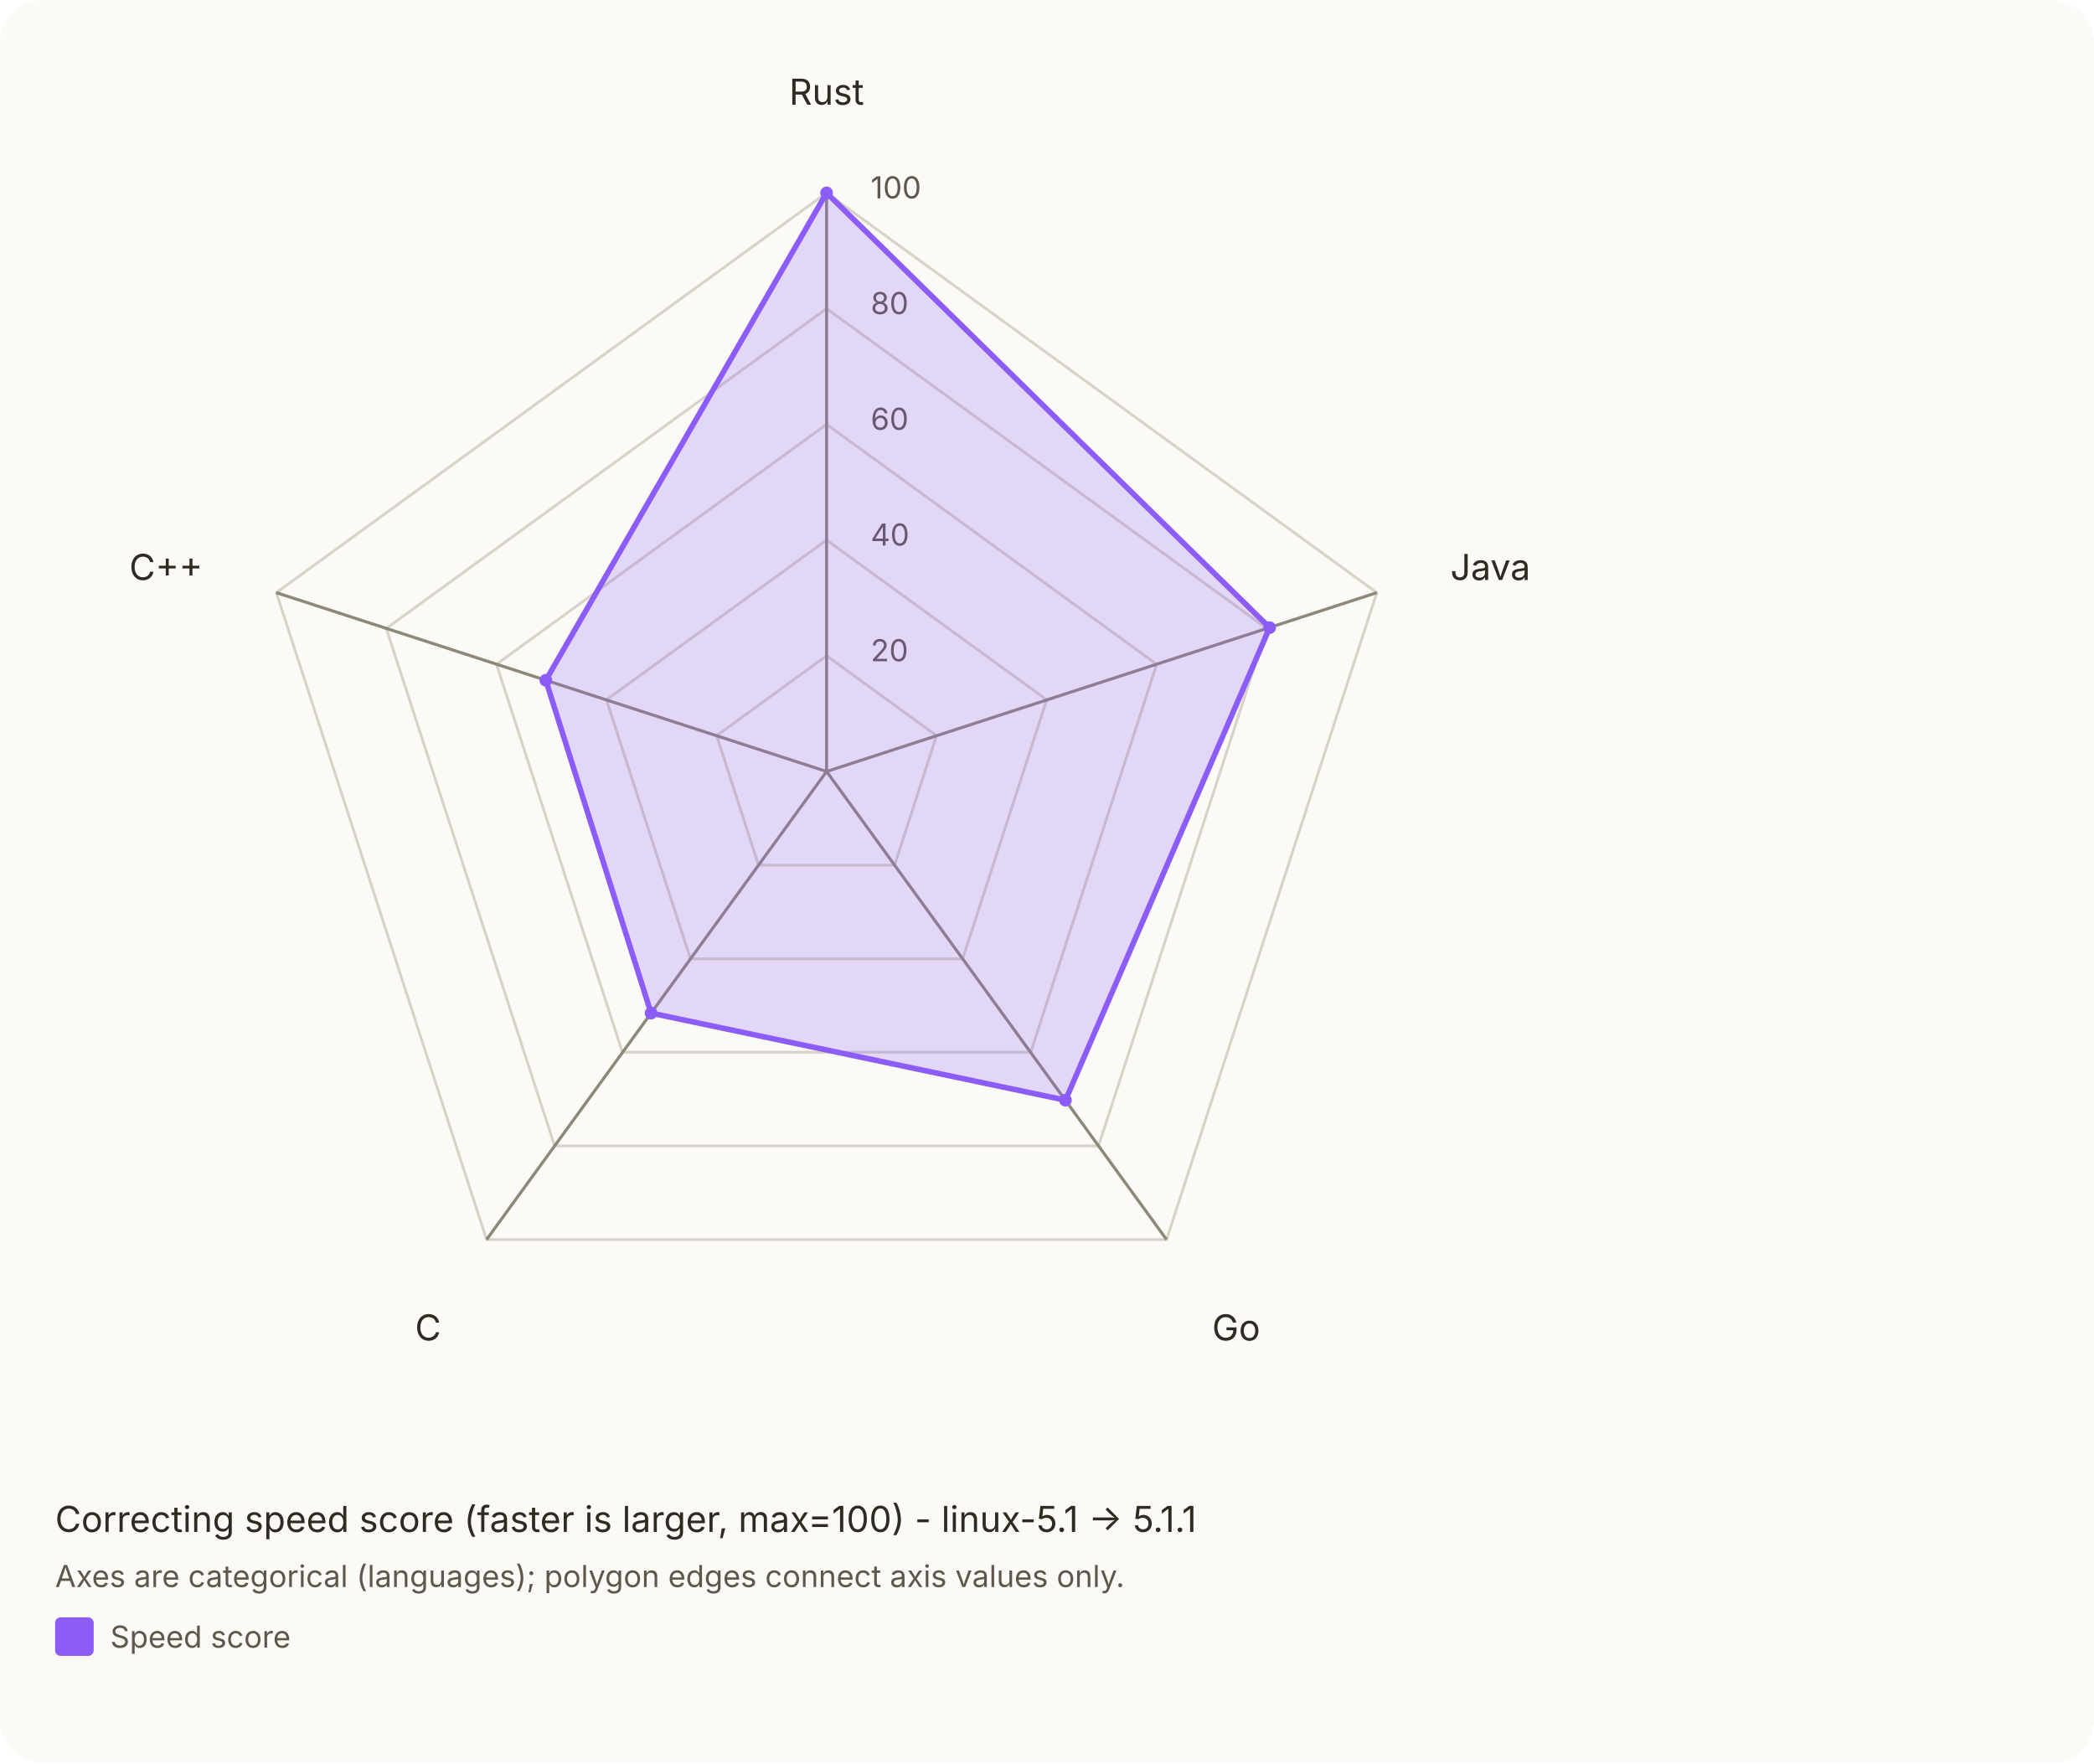
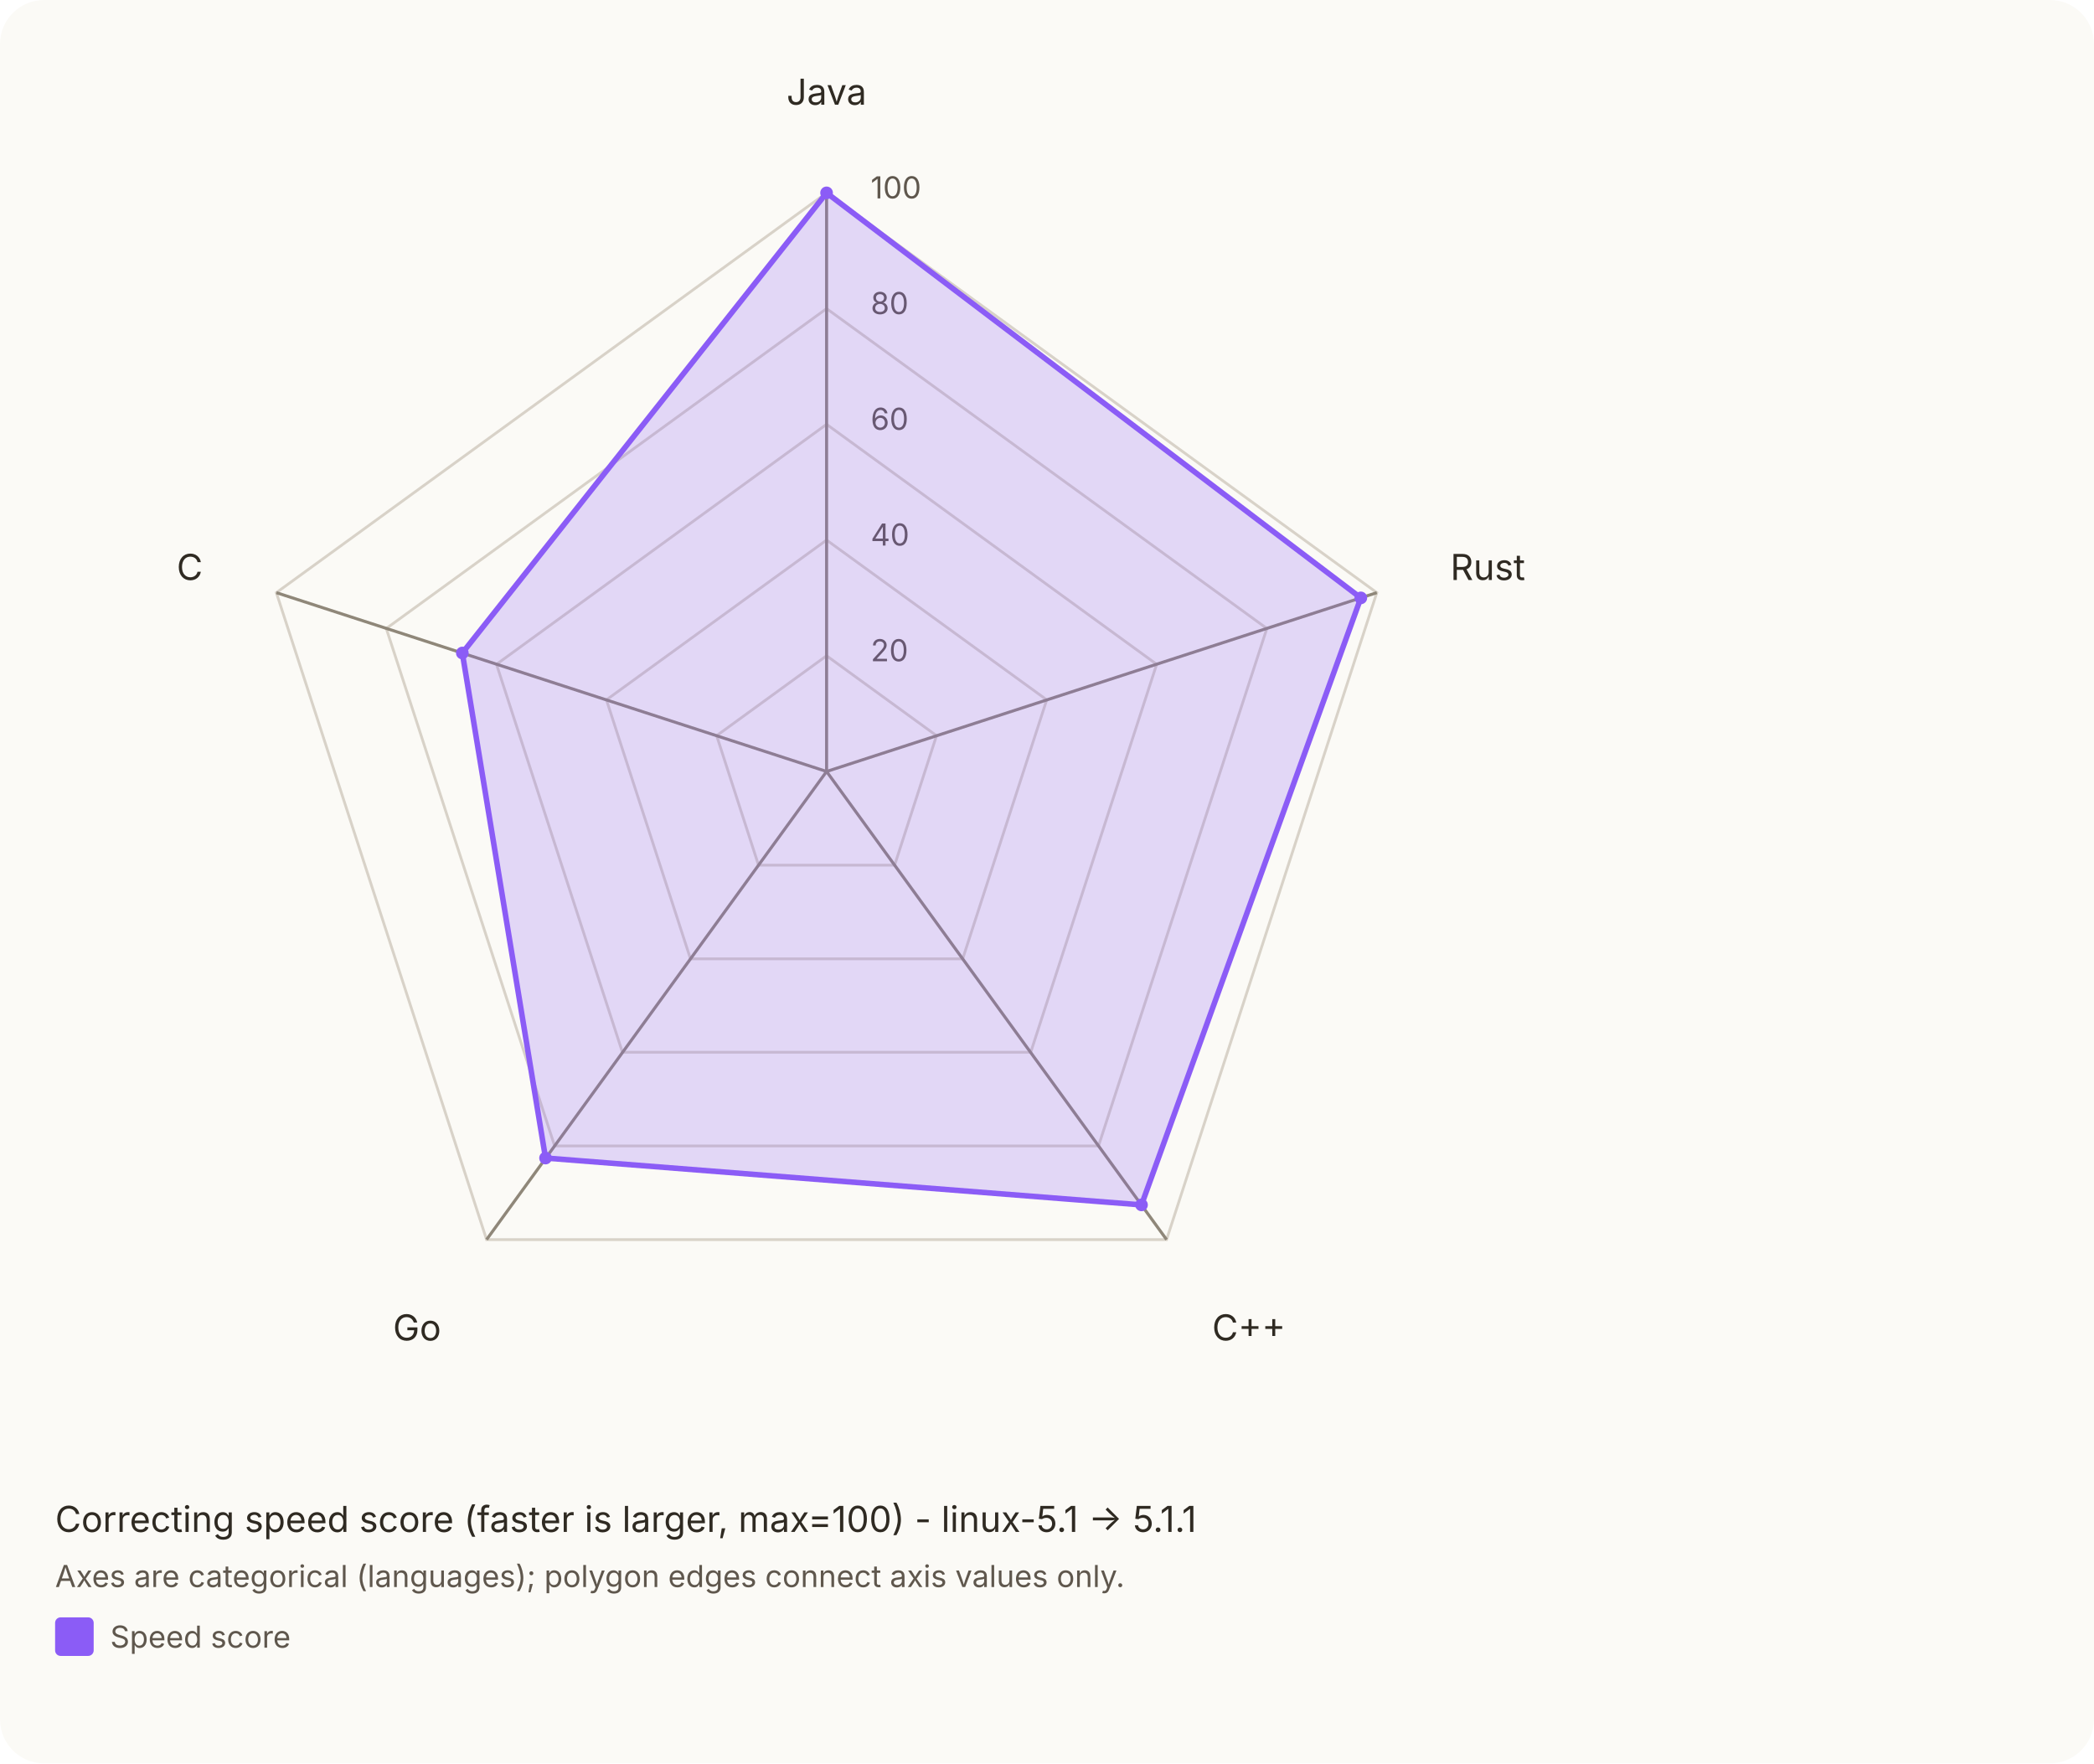
<svg xmlns="http://www.w3.org/2000/svg" viewBox="0 0 760 640" role="img" aria-labelledby="title desc">
  <style>
    .bg { fill: #fbfaf6; }
    .grid { fill: none; stroke: #d8d2c8; stroke-width: 1; }
    .axis { stroke: #8f8779; stroke-width: 1.1; }
    .label { fill: #2f2a22; font: 13px ui-sans-serif, -apple-system, BlinkMacSystemFont, "Segoe UI", sans-serif; }
    .small { fill: #5f574d; font: 11px ui-sans-serif, -apple-system, BlinkMacSystemFont, "Segoe UI", sans-serif; }
  </style>
  <rect class="bg" x="0" y="0" width="760" height="640" rx="16" />
  <polygon class="grid" points="300.0,238.0 339.9,267.0 324.7,314.0 275.3,314.0 260.1,267.0" />
  <polygon class="grid" points="300.0,196.0 379.9,254.0 349.4,348.0 250.6,348.0 220.1,254.0" />
  <polygon class="grid" points="300.0,154.0 419.8,241.1 374.1,381.9 225.9,381.9 180.2,241.1" />
  <polygon class="grid" points="300.0,112.0 459.8,228.1 398.7,415.9 201.3,415.9 140.2,228.1" />
  <polygon class="grid" points="300.0,70.0 499.7,215.1 423.4,449.9 176.6,449.9 100.3,215.1" />
  <line class="axis" x1="300" y1="280" x2="300.0" y2="70.0" />
  <line class="axis" x1="300" y1="280" x2="499.7" y2="215.1" />
  <line class="axis" x1="300" y1="280" x2="423.4" y2="449.9" />
  <line class="axis" x1="300" y1="280" x2="176.6" y2="449.9" />
  <line class="axis" x1="300" y1="280" x2="100.3" y2="215.1" />
  <text class="small" x="316.0" y="240.0">20</text>
  <text class="small" x="316.0" y="198.0">40</text>
  <text class="small" x="316.0" y="156.0">60</text>
  <text class="small" x="316.0" y="114.0">80</text>
  <text class="small" x="316.0" y="72.0">100</text>
-   <text class="label" x="300.0" y="38.0" text-anchor="middle">Rust</text>
-   <text class="label" x="526.4" y="210.5" text-anchor="start">Java</text>
-   <text class="label" x="439.9" y="486.5" text-anchor="start">Go</text>
-   <text class="label" x="160.1" y="486.5" text-anchor="end">C</text>
-   <text class="label" x="73.6" y="210.5" text-anchor="end">C++</text>
-   <polygon points="300.0,70.0 460.8,227.8 386.7,399.3 236.3,367.7 198.1,246.9" fill="#8b5cf6" fill-opacity="0.22" stroke="#8b5cf6" stroke-width="2" />
+   <text class="label" x="300.0" y="38.0" text-anchor="middle">Java</text>
+   <text class="label" x="526.4" y="210.5" text-anchor="start">Rust</text>
+   <text class="label" x="439.9" y="486.5" text-anchor="start">C++</text>
+   <text class="label" x="160.1" y="486.5" text-anchor="end">Go</text>
+   <text class="label" x="73.6" y="210.5" text-anchor="end">C</text>
+   <polygon points="300.0,70.0 493.9,217.0 414.3,437.3 198.0,420.3 167.8,237.0" fill="#8b5cf6" fill-opacity="0.22" stroke="#8b5cf6" stroke-width="2" />
  <circle cx="300.0" cy="70.0" r="2.3" fill="#8b5cf6" />
-   <circle cx="460.8" cy="227.8" r="2.3" fill="#8b5cf6" />
-   <circle cx="386.7" cy="399.3" r="2.3" fill="#8b5cf6" />
-   <circle cx="236.3" cy="367.7" r="2.3" fill="#8b5cf6" />
-   <circle cx="198.1" cy="246.9" r="2.3" fill="#8b5cf6" />
+   <circle cx="493.9" cy="217.0" r="2.3" fill="#8b5cf6" />
+   <circle cx="414.3" cy="437.3" r="2.3" fill="#8b5cf6" />
+   <circle cx="198.0" cy="420.3" r="2.3" fill="#8b5cf6" />
+   <circle cx="167.8" cy="237.0" r="2.3" fill="#8b5cf6" />
  <text class="label" x="20" y="556">Correcting speed score (faster is larger, max=100) - linux-5.1 -&gt; 5.1.1</text>
  <text class="small" x="20" y="576">Axes are categorical (languages); polygon edges connect axis values only.</text>
  <rect x="20" y="587" width="14" height="14" rx="2" fill="#8b5cf6" />
  <text class="small" x="40" y="598">Speed score</text>
</svg>
